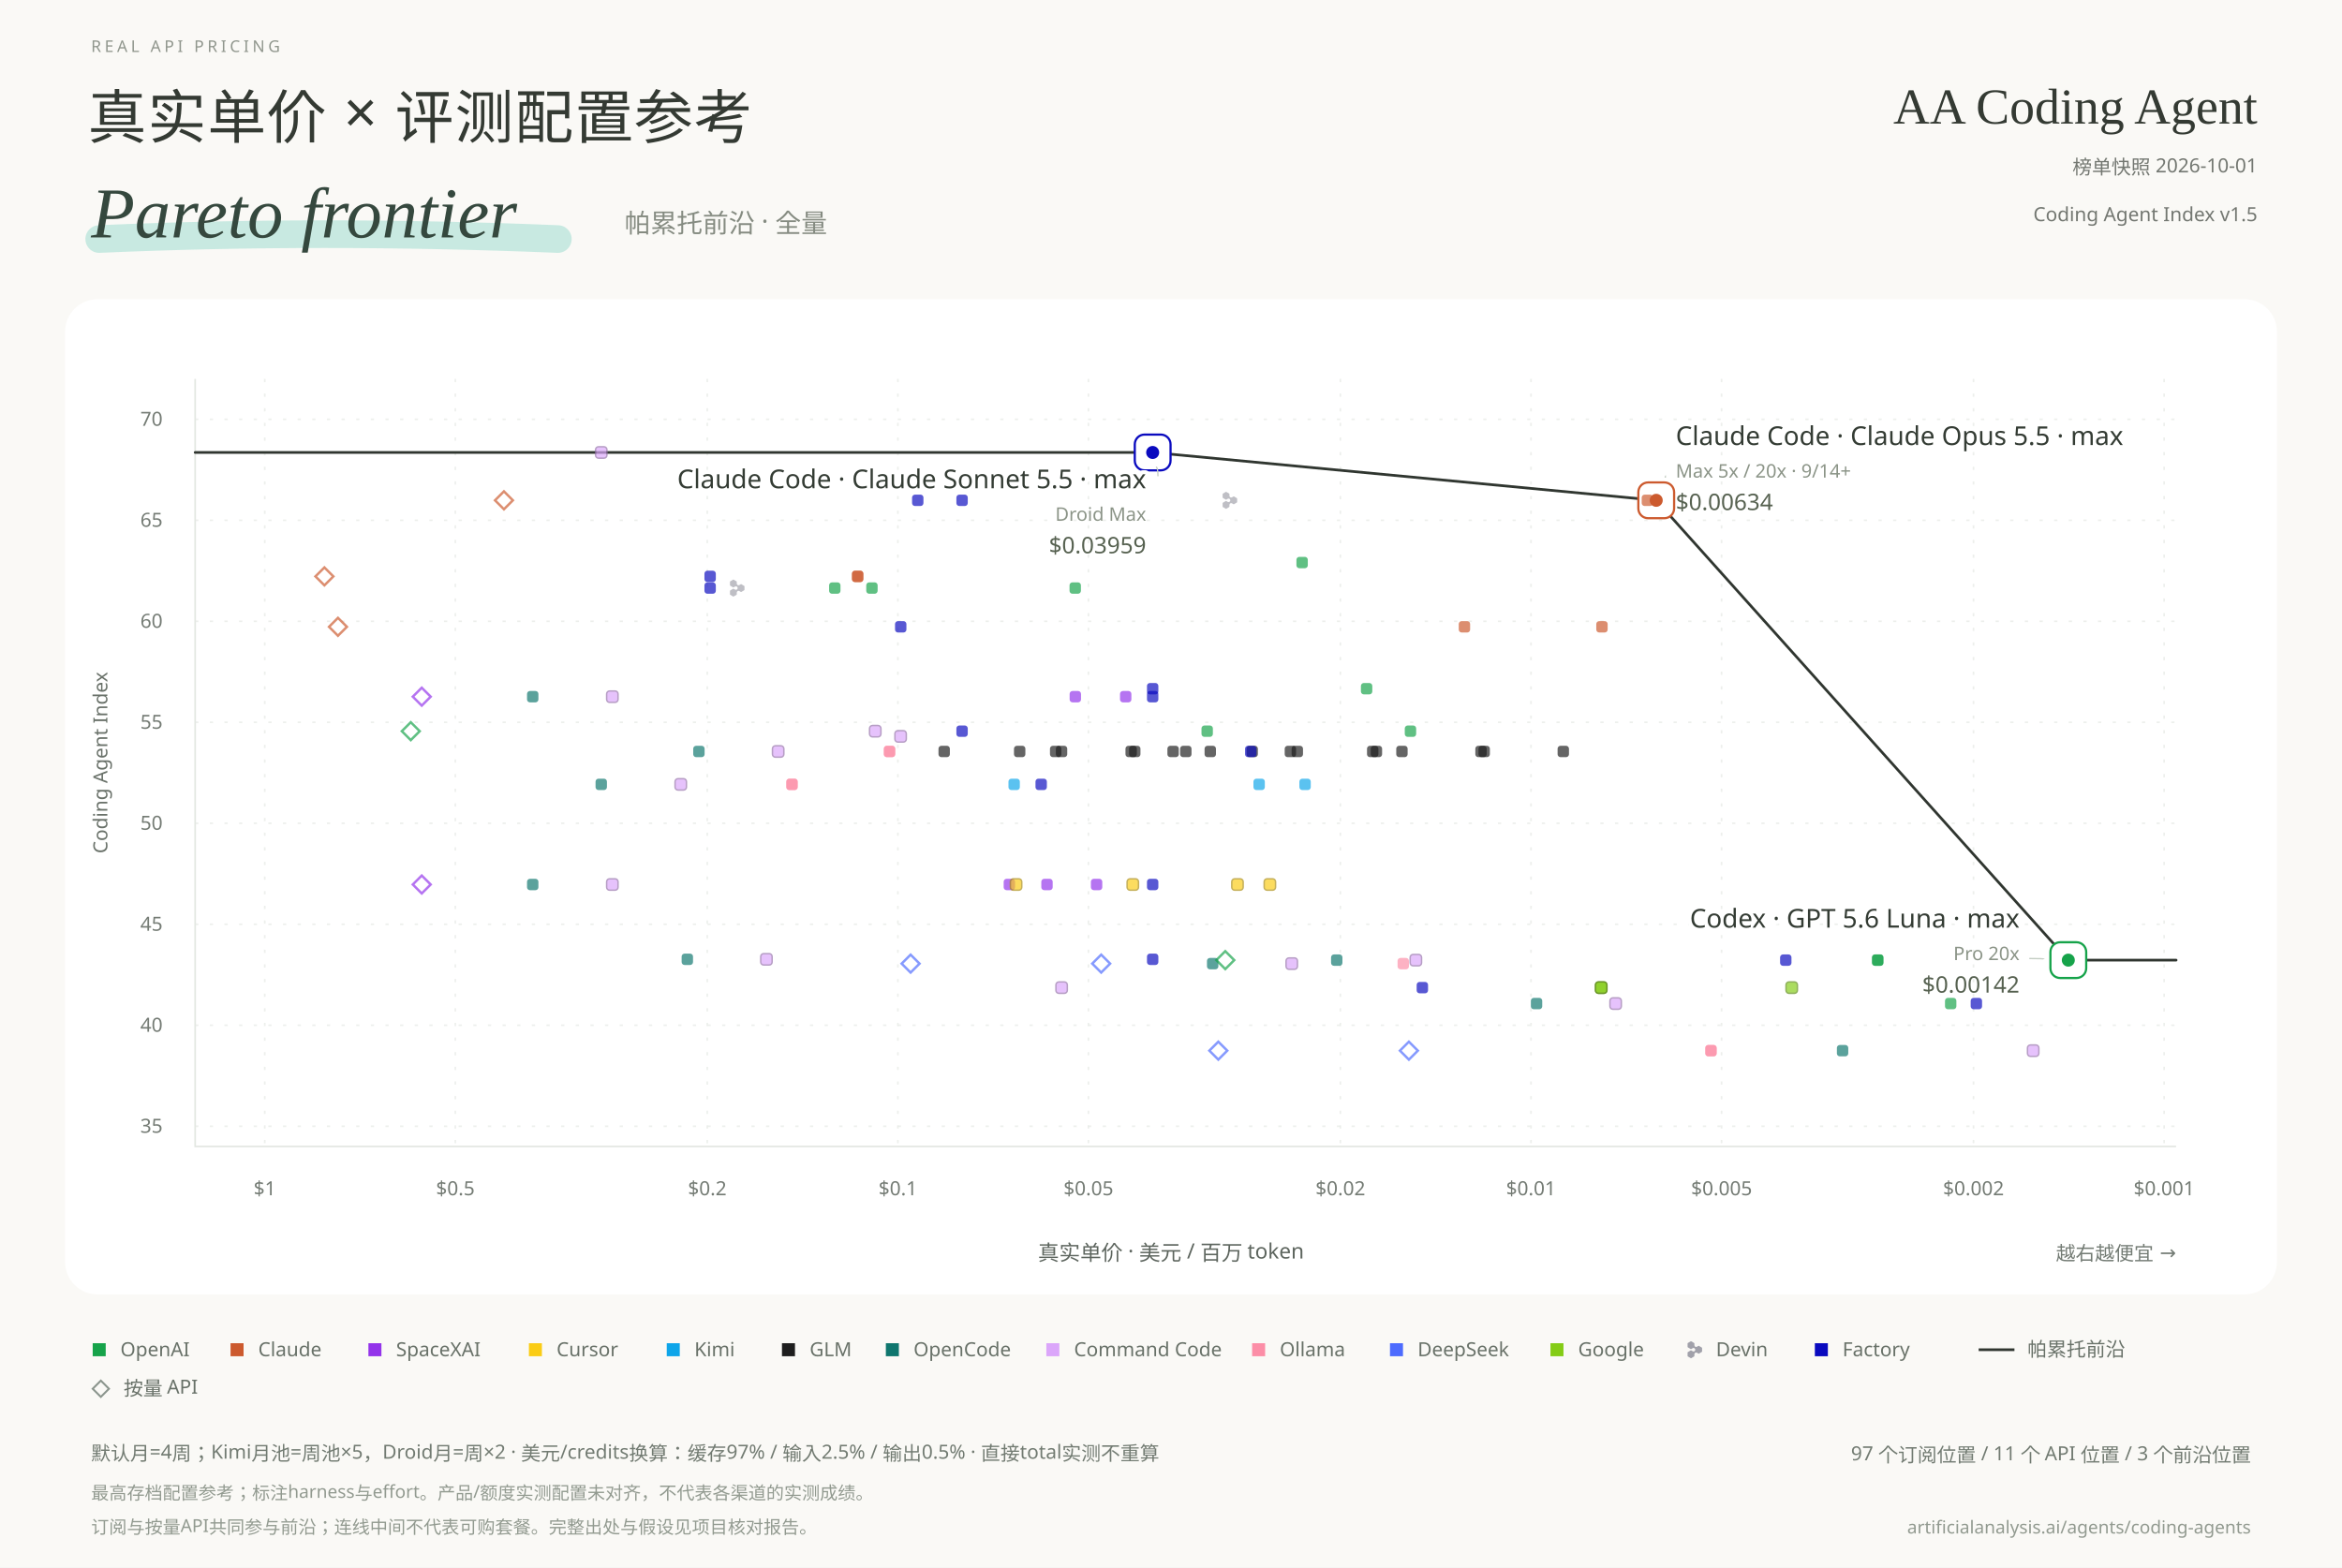
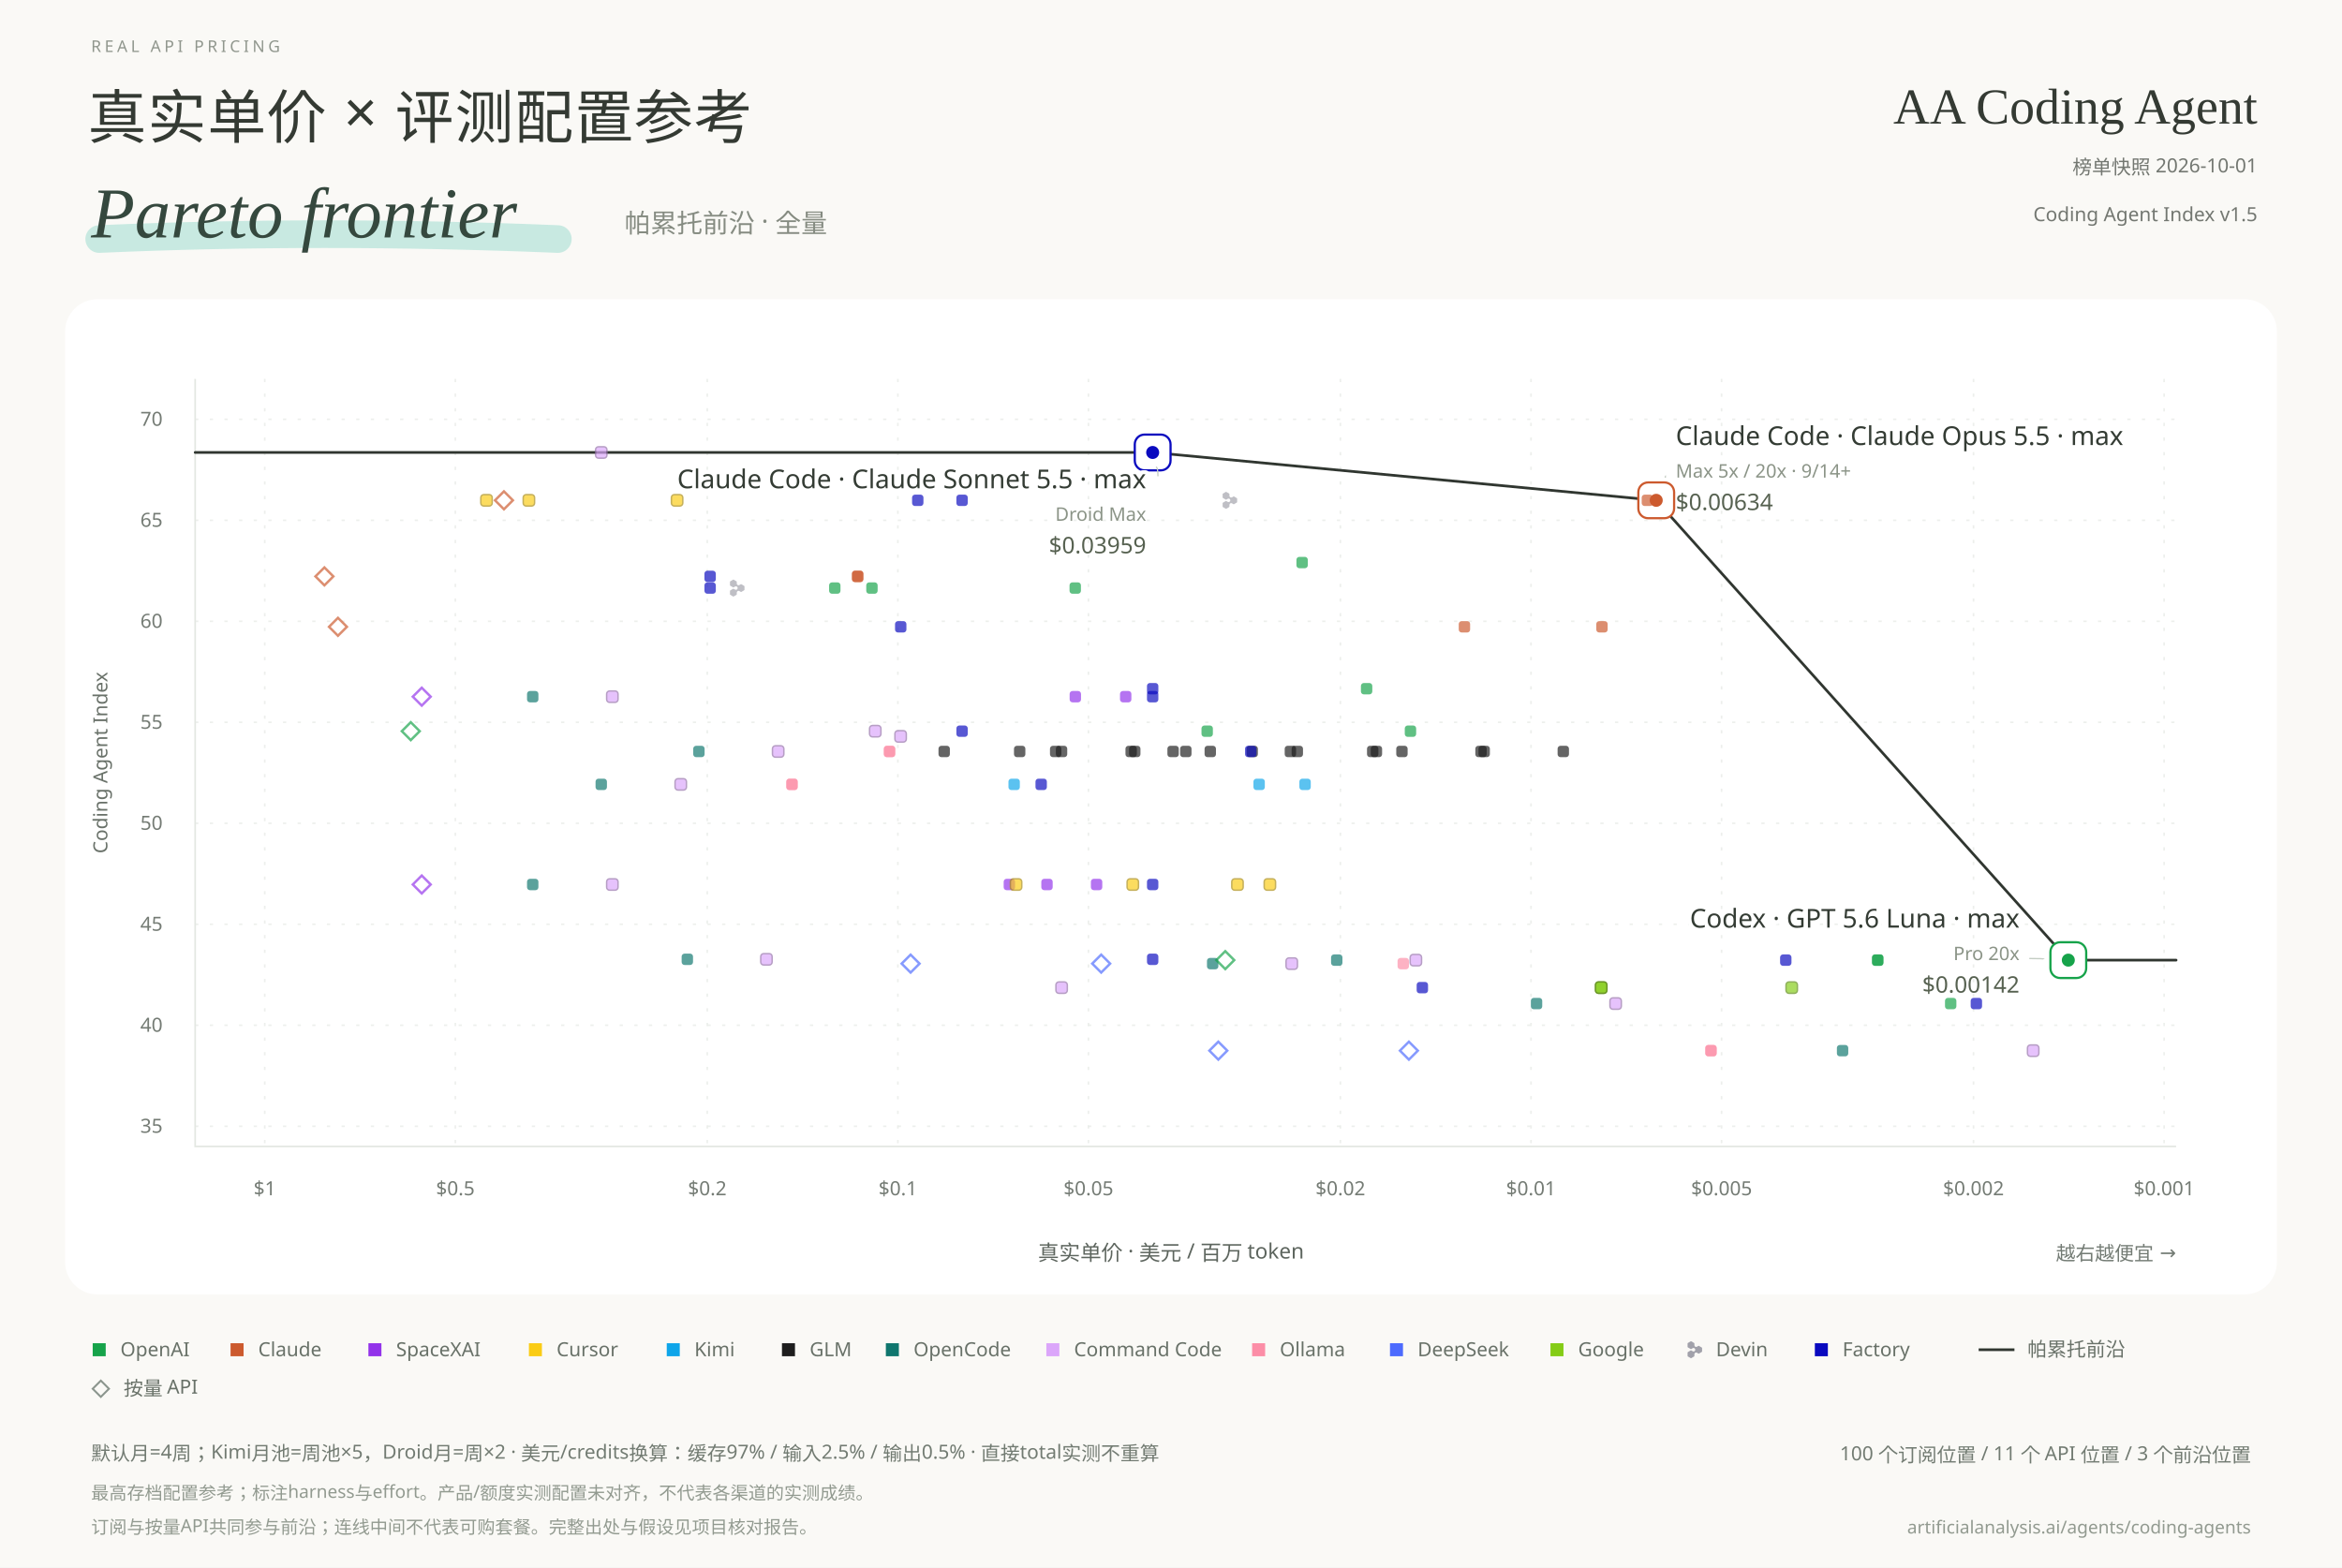
<svg xmlns="http://www.w3.org/2000/svg" width="1440" height="964" viewBox="0 0 1440 964" role="img" aria-labelledby="title desc">
  <style>text{font-family:"Microsoft YaHei","Segoe UI",sans-serif} .serif{font-family:"Times New Roman",serif} .number{font-family:"Segoe UI",sans-serif;font-variant-numeric:tabular-nums} .label-name{paint-order:stroke;stroke:#fff;stroke-width:5px;stroke-linejoin:round} .point:hover{opacity:1}</style>
  <rect width="1440" height="964" fill="#FAF9F6" />
  <text x="56.000" y="32.000" font-size="10" fill="#90968D" text-anchor="start" font-weight="400" letter-spacing="2.1">REAL API PRICING</text>
  <text x="54.000" y="85.000" font-size="36" fill="#343A33" text-anchor="start" font-weight="300" letter-spacing=".8">真实单价 × 评测配置参考</text>
  <path d="M61 147 Q197 141 343 147" stroke="#9FDDD0" stroke-width="17" stroke-linecap="round" opacity=".55" fill="none" />
  <text x="56.000" y="146.000" font-size="44" fill="#35483E" text-anchor="start" font-weight="400" class="serif" font-style="italic">Pareto frontier</text>
  <text x="384.000" y="143.000" font-size="16" fill="#858B81" text-anchor="start" font-weight="300">帕累托前沿 · 全量</text>
  <text x="1388.000" y="76.000" font-size="31" fill="#343A33" text-anchor="end" font-weight="400" class="serif">AA Coding Agent</text>
  <text x="1388.000" y="107.000" font-size="12" fill="#737771" text-anchor="end" font-weight="400">榜单快照  2026-10-01</text>
  <text x="1388.000" y="136.000" font-size="12" fill="#737771" text-anchor="end" font-weight="400">Coding Agent Index v1.5</text>
  <rect x="40" y="184" width="1360" height="612" rx="20" fill="#FFFFFF" />
  <path d="M1330.622 233V705" stroke="#E8EBE7" stroke-dasharray="2 7" opacity=".8" />
  <text x="1330.622" y="735.000" font-size="12" fill="#747B74" text-anchor="middle" font-weight="400" class="number">$0.001</text>
  <path d="M1213.438 233V705" stroke="#E8EBE7" stroke-dasharray="2 7" opacity=".8" />
  <text x="1213.438" y="735.000" font-size="12" fill="#747B74" text-anchor="middle" font-weight="400" class="number">$0.002</text>
  <path d="M1058.528 233V705" stroke="#E8EBE7" stroke-dasharray="2 7" opacity=".8" />
  <text x="1058.528" y="735.000" font-size="12" fill="#747B74" text-anchor="middle" font-weight="400" class="number">$0.005</text>
  <path d="M941.344 233V705" stroke="#E8EBE7" stroke-dasharray="2 7" opacity=".8" />
  <text x="941.344" y="735.000" font-size="12" fill="#747B74" text-anchor="middle" font-weight="400" class="number">$0.01</text>
  <path d="M824.160 233V705" stroke="#E8EBE7" stroke-dasharray="2 7" opacity=".8" />
  <text x="824.160" y="735.000" font-size="12" fill="#747B74" text-anchor="middle" font-weight="400" class="number">$0.02</text>
  <path d="M669.250 233V705" stroke="#E8EBE7" stroke-dasharray="2 7" opacity=".8" />
  <text x="669.250" y="735.000" font-size="12" fill="#747B74" text-anchor="middle" font-weight="400" class="number">$0.05</text>
  <path d="M552.066 233V705" stroke="#E8EBE7" stroke-dasharray="2 7" opacity=".8" />
  <text x="552.066" y="735.000" font-size="12" fill="#747B74" text-anchor="middle" font-weight="400" class="number">$0.1</text>
  <path d="M434.882 233V705" stroke="#E8EBE7" stroke-dasharray="2 7" opacity=".8" />
  <text x="434.882" y="735.000" font-size="12" fill="#747B74" text-anchor="middle" font-weight="400" class="number">$0.2</text>
  <path d="M279.972 233V705" stroke="#E8EBE7" stroke-dasharray="2 7" opacity=".8" />
  <text x="279.972" y="735.000" font-size="12" fill="#747B74" text-anchor="middle" font-weight="400" class="number">$0.5</text>
  <path d="M162.788 233V705" stroke="#E8EBE7" stroke-dasharray="2 7" opacity=".8" />
  <text x="162.788" y="735.000" font-size="12" fill="#747B74" text-anchor="middle" font-weight="400" class="number">$1</text>
  <path d="M120 692.579H1338" stroke="#E8EBE7" stroke-dasharray="2 7" opacity=".8" />
  <text x="100.000" y="696.579" font-size="12" fill="#747B74" text-anchor="end" font-weight="400" class="number">35</text>
  <path d="M120 630.474H1338" stroke="#E8EBE7" stroke-dasharray="2 7" opacity=".8" />
  <text x="100.000" y="634.474" font-size="12" fill="#747B74" text-anchor="end" font-weight="400" class="number">40</text>
  <path d="M120 568.368H1338" stroke="#E8EBE7" stroke-dasharray="2 7" opacity=".8" />
  <text x="100.000" y="572.368" font-size="12" fill="#747B74" text-anchor="end" font-weight="400" class="number">45</text>
  <path d="M120 506.263H1338" stroke="#E8EBE7" stroke-dasharray="2 7" opacity=".8" />
  <text x="100.000" y="510.263" font-size="12" fill="#747B74" text-anchor="end" font-weight="400" class="number">50</text>
  <path d="M120 444.158H1338" stroke="#E8EBE7" stroke-dasharray="2 7" opacity=".8" />
  <text x="100.000" y="448.158" font-size="12" fill="#747B74" text-anchor="end" font-weight="400" class="number">55</text>
  <path d="M120 382.053H1338" stroke="#E8EBE7" stroke-dasharray="2 7" opacity=".8" />
  <text x="100.000" y="386.053" font-size="12" fill="#747B74" text-anchor="end" font-weight="400" class="number">60</text>
  <path d="M120 319.947H1338" stroke="#E8EBE7" stroke-dasharray="2 7" opacity=".8" />
  <text x="100.000" y="323.947" font-size="12" fill="#747B74" text-anchor="end" font-weight="400" class="number">65</text>
  <path d="M120 257.842H1338" stroke="#E8EBE7" stroke-dasharray="2 7" opacity=".8" />
  <text x="100.000" y="261.842" font-size="12" fill="#747B74" text-anchor="end" font-weight="400" class="number">70</text>
  <path d="M120 233V705H1338" fill="none" stroke="#E3E7E2" />
  <text x="66.000" y="469.000" font-size="12" fill="#697169" text-anchor="middle" font-weight="400" transform="rotate(-90 66 469.0)">Coding Agent Index</text>
  <text x="720.000" y="775.000" font-size="13" fill="#5D655E" text-anchor="middle" font-weight="400">真实单价 · 美元 / 百万 token</text>
  <text x="1338.000" y="775.000" font-size="12" fill="#737B74" text-anchor="end" font-weight="400">越右越便宜 →</text>
  <path id="frontier" d="M120.000,278.240 L708.724,278.240 L1018.345,307.668 L1271.721,590.420 L1338.000,590.420" fill="none" stroke="#303630" stroke-width="1.65" stroke-linecap="round" stroke-linejoin="round" />
  <g class="point" data-billing="subscription" data-frontier="false" data-price="0.032467532" data-score="54.5591" data-x="742.248" data-y="449.634" transform="translate(742.248 449.634)">
    <rect x="-3.5" y="-3.5" width="7" height="7" rx="1.8" fill="#16A34A" opacity=".68" />
  </g>
  <g class="point" data-billing="subscription" data-frontier="false" data-price="0.015501473" data-score="54.5591" data-x="867.236" data-y="449.634" transform="translate(867.236 449.634)">
    <rect x="-3.5" y="-3.5" width="7" height="7" rx="1.8" fill="#16A34A" opacity=".68" />
  </g>
  <g class="point" data-billing="subscription" data-frontier="false" data-price="0.0028336639" data-score="43.2247" data-x="1154.533" data-y="590.420" transform="translate(1154.533 590.420)">
    <rect x="-3.5" y="-3.5" width="7" height="7" rx="1.8" fill="#16A34A" opacity=".68" />
  </g>
  <g class="point" data-billing="subscription" data-frontier="false" data-price="0.0028335836" data-score="43.2247" data-x="1154.538" data-y="590.420" transform="translate(1154.538 590.420)">
    <rect x="-3.5" y="-3.5" width="7" height="7" rx="1.8" fill="#16A34A" opacity=".68" />
  </g>
  <g class="point" data-billing="subscription" data-frontier="true" data-price="0.0014168019" data-score="43.2247" data-x="1271.721" data-y="590.420" transform="translate(1271.721 590.420)">
    <rect x="-11" y="-11" width="22" height="22" rx="6" fill="#FFF" stroke="#16A34A" stroke-width="1.35" />
    <circle r="4" fill="#16A34A" />
  </g>
  <g class="point" data-billing="subscription" data-frontier="false" data-price="0.12578616" data-score="61.645" data-x="513.281" data-y="361.620" transform="translate(513.281 361.620)">
    <rect x="-3.5" y="-3.5" width="7" height="7" rx="1.8" fill="#16A34A" opacity=".68" />
  </g>
  <g class="point" data-billing="subscription" data-frontier="false" data-price="0.018181818" data-score="56.6626" data-x="840.273" data-y="423.507" transform="translate(840.273 423.507)">
    <rect x="-3.5" y="-3.5" width="7" height="7" rx="1.8" fill="#16A34A" opacity=".68" />
  </g>
  <g class="point" data-billing="subscription" data-frontier="false" data-price="0.0021732044" data-score="41.0744" data-x="1199.396" data-y="617.129" transform="translate(1199.396 617.129)">
    <rect x="-3.5" y="-3.5" width="7" height="7" rx="1.8" fill="#16A34A" opacity=".68" />
  </g>
  <g class="point" data-billing="subscription" data-frontier="false" data-price="0.022988506" data-score="62.9078" data-x="800.616" data-y="345.935" transform="translate(800.616 345.935)">
    <rect x="-3.5" y="-3.5" width="7" height="7" rx="1.8" fill="#16A34A" opacity=".68" />
  </g>
  <g class="point" data-billing="subscription" data-frontier="false" data-price="0.052465897" data-score="61.645" data-x="661.112" data-y="361.620" transform="translate(661.112 361.620)">
    <rect x="-3.5" y="-3.5" width="7" height="7" rx="1.8" fill="#16A34A" opacity=".68" />
  </g>
  <g class="point" data-billing="subscription" data-frontier="false" data-price="0.1793722" data-score="61.645" data-x="453.285" data-y="361.620" transform="translate(453.285 361.620)">
    <path transform="translate(-4.46 -5.23) scale(0.091)" d="M0 38.652V14.835C7.06768e-06 13.788 0.546 12.821 1.431 12.298L21.581 0.393C22.467 -0.131 23.558 -0.131 24.444 0.393L44.594 12.298C45.48 12.821 46.025 13.788 46.025 14.835V26.998C46.114 31.04 48.201 34.938 51.872 37.108C55.544 39.277 59.886 39.178 63.351 37.235L73.644 31.153C74.53 30.63 75.621 30.63 76.507 31.153L96.657 43.058C97.543 43.582 98.088 44.549 98.088 45.596V69.406C98.088 70.453 97.543 71.42 96.657 71.943L76.507 83.849C75.621 84.372 74.53 84.372 73.644 83.849L63.434 77.816C59.956 75.828 55.574 75.71 51.873 77.896C48.202 80.065 46.115 83.963 46.026 88.005V100.165C46.026 101.212 45.48 102.179 44.595 102.702L24.445 114.607C23.559 115.131 22.468 115.131 21.582 114.607L1.432 102.702C0.547 102.179 0.001 101.212 0.001 100.165V76.355C0.001 75.308 0.547 74.341 1.432 73.817L21.582 61.912C22.468 61.389 23.559 61.389 24.445 61.912L34.762 68.008C38.222 69.937 42.553 70.031 46.215 67.867C49.916 65.68 52.006 61.737 52.063 57.66C51.975 53.619 49.887 49.303 46.216 47.133C42.545 44.964 38.202 45.063 34.737 47.006L24.397 53.15C23.507 53.679 22.409 53.678 21.52 53.149L1.423 41.184C0.542 40.66 -7.06754e-06 39.695 0 38.652Z" fill="#A1A1AA" opacity="0.68" />
  </g>
  <g class="point" data-billing="subscription" data-frontier="false" data-price="0.029895366" data-score="65.9886" data-x="756.202" data-y="307.668" transform="translate(756.202 307.668)">
    <path transform="translate(-4.46 -5.23) scale(0.091)" d="M0 38.652V14.835C7.06768e-06 13.788 0.546 12.821 1.431 12.298L21.581 0.393C22.467 -0.131 23.558 -0.131 24.444 0.393L44.594 12.298C45.48 12.821 46.025 13.788 46.025 14.835V26.998C46.114 31.04 48.201 34.938 51.872 37.108C55.544 39.277 59.886 39.178 63.351 37.235L73.644 31.153C74.53 30.63 75.621 30.63 76.507 31.153L96.657 43.058C97.543 43.582 98.088 44.549 98.088 45.596V69.406C98.088 70.453 97.543 71.42 96.657 71.943L76.507 83.849C75.621 84.372 74.53 84.372 73.644 83.849L63.434 77.816C59.956 75.828 55.574 75.71 51.873 77.896C48.202 80.065 46.115 83.963 46.026 88.005V100.165C46.026 101.212 45.48 102.179 44.595 102.702L24.445 114.607C23.559 115.131 22.468 115.131 21.582 114.607L1.432 102.702C0.547 102.179 0.001 101.212 0.001 100.165V76.355C0.001 75.308 0.547 74.341 1.432 73.817L21.582 61.912C22.468 61.389 23.559 61.389 24.445 61.912L34.762 68.008C38.222 69.937 42.553 70.031 46.215 67.867C49.916 65.68 52.006 61.737 52.063 57.66C51.975 53.619 49.887 49.303 46.216 47.133C42.545 44.964 38.202 45.063 34.737 47.006L24.397 53.15C23.507 53.679 22.409 53.678 21.52 53.149L1.423 41.184C0.542 40.66 -7.06754e-06 39.695 0 38.652Z" fill="#A1A1AA" opacity="0.68" />
  </g>
  <g class="point" data-billing="subscription" data-frontier="false" data-price="0.079176564" data-score="65.9886" data-x="591.540" data-y="307.668" transform="translate(591.540 307.668)">
    <rect x="-3.5" y="-3.5" width="7" height="7" rx="1.8" fill="#0A0ABF" opacity=".68" />
  </g>
  <g class="point" data-billing="subscription" data-frontier="false" data-price="0.093023256" data-score="65.9886" data-x="564.293" data-y="307.668" transform="translate(564.293 307.668)">
    <rect x="-3.5" y="-3.5" width="7" height="7" rx="1.8" fill="#0A0ABF" opacity=".68" />
  </g>
  <g class="point" data-billing="subscription" data-frontier="false" data-price="0.0077450601" data-score="41.8632" data-x="984.544" data-y="607.331" transform="translate(984.544 607.331)">
    <rect x="-3.5" y="-3.5" width="7" height="7" rx="1.8" fill="#84CC16" opacity=".68" stroke="#5A8B0F" stroke-width=".9" />
  </g>
  <g class="point" data-billing="subscription" data-frontier="false" data-price="0.0077481596" data-score="41.8632" data-x="984.477" data-y="607.331" transform="translate(984.477 607.331)">
    <rect x="-3.5" y="-3.5" width="7" height="7" rx="1.8" fill="#84CC16" opacity=".68" stroke="#5A8B0F" stroke-width=".9" />
  </g>
  <g class="point" data-billing="subscription" data-frontier="false" data-price="0.0038742735" data-score="41.8632" data-x="1101.653" data-y="607.331" transform="translate(1101.653 607.331)">
    <rect x="-3.5" y="-3.5" width="7" height="7" rx="1.8" fill="#84CC16" opacity=".68" stroke="#5A8B0F" stroke-width=".9" />
  </g>
  <g class="point" data-billing="subscription" data-frontier="false" data-price="0.0077249903" data-score="59.7264" data-x="984.983" data-y="385.451" transform="translate(984.983 385.451)">
    <rect x="-3.5" y="-3.5" width="7" height="7" rx="1.8" fill="#CC5A2E" opacity=".68" />
  </g>
  <g class="point" data-billing="subscription" data-frontier="false" data-price="0.012738854" data-score="59.7264" data-x="900.419" data-y="385.451" transform="translate(900.419 385.451)">
    <rect x="-3.5" y="-3.5" width="7" height="7" rx="1.8" fill="#CC5A2E" opacity=".68" />
  </g>
  <g class="point" data-billing="subscription" data-frontier="false" data-price="0.11574074" data-score="62.2225" data-x="527.352" data-y="354.447" transform="translate(527.352 354.447)">
    <rect x="-3.5" y="-3.5" width="7" height="7" rx="1.8" fill="#CC5A2E" opacity=".68" />
  </g>
  <g class="point" data-billing="subscription" data-frontier="true" data-price="0.0063415562" data-score="65.9886" data-x="1018.345" data-y="307.668" transform="translate(1018.345 307.668)">
    <rect x="-11" y="-11" width="22" height="22" rx="6" fill="#FFF" stroke="#CC5A2E" stroke-width="1.35" />
    <circle r="4" fill="#CC5A2E" />
  </g>
  <g class="point" data-billing="subscription" data-frontier="false" data-price="0.0065487885" data-score="65.9886" data-x="1012.909" data-y="307.668" transform="translate(1012.909 307.668)">
    <rect x="-3.5" y="-3.5" width="7" height="7" rx="1.8" fill="#CC5A2E" opacity=".68" />
  </g>
  <g class="point" data-billing="subscription" data-frontier="false" data-price="0.058139535" data-score="46.969" data-x="643.752" data-y="543.911" transform="translate(643.752 543.911)">
    <rect x="-3.5" y="-3.5" width="7" height="7" rx="1.8" fill="#9333EA" opacity=".68" />
  </g>
  <g class="point" data-billing="subscription" data-frontier="false" data-price="0.048543689" data-score="46.969" data-x="674.248" data-y="543.911" transform="translate(674.248 543.911)">
    <rect x="-3.5" y="-3.5" width="7" height="7" rx="1.8" fill="#9333EA" opacity=".68" />
  </g>
  <g class="point" data-billing="subscription" data-frontier="false" data-price="0.066666667" data-score="46.969" data-x="620.614" data-y="543.911" transform="translate(620.614 543.911)">
    <rect x="-3.5" y="-3.5" width="7" height="7" rx="1.8" fill="#9333EA" opacity=".68" />
  </g>
  <g class="point" data-billing="subscription" data-frontier="false" data-price="0.052447552" data-score="56.2676" data-x="661.171" data-y="428.413" transform="translate(661.171 428.413)">
    <rect x="-3.5" y="-3.5" width="7" height="7" rx="1.8" fill="#9333EA" opacity=".68" />
  </g>
  <g class="point" data-billing="subscription" data-frontier="false" data-price="0.043668122" data-score="56.2676" data-x="692.142" data-y="428.413" transform="translate(692.142 428.413)">
    <rect x="-3.5" y="-3.5" width="7" height="7" rx="1.8" fill="#9333EA" opacity=".68" />
  </g>
  <g class="point" data-billing="subscription" data-frontier="false" data-price="0.025849813" data-score="46.969" data-x="780.783" data-y="543.911" transform="translate(780.783 543.911)">
    <rect x="-3.5" y="-3.5" width="7" height="7" rx="1.8" fill="#FACC15" opacity=".68" stroke="#AA8B0E" stroke-width=".9" />
  </g>
  <g class="point" data-billing="subscription" data-frontier="false" data-price="0.065061809" data-score="46.969" data-x="624.734" data-y="543.911" transform="translate(624.734 543.911)">
    <rect x="-3.5" y="-3.5" width="7" height="7" rx="1.8" fill="#FACC15" opacity=".68" stroke="#AA8B0E" stroke-width=".9" />
  </g>
  <g class="point" data-billing="subscription" data-frontier="false" data-price="0.042553191" data-score="46.969" data-x="696.515" data-y="543.911" transform="translate(696.515 543.911)">
    <rect x="-3.5" y="-3.5" width="7" height="7" rx="1.8" fill="#FACC15" opacity=".68" stroke="#AA8B0E" stroke-width=".9" />
  </g>
  <g class="point" data-billing="subscription" data-frontier="false" data-price="0.029081039" data-score="46.969" data-x="760.871" data-y="543.911" transform="translate(760.871 543.911)">
    <rect x="-3.5" y="-3.5" width="7" height="7" rx="1.8" fill="#FACC15" opacity=".68" stroke="#AA8B0E" stroke-width=".9" />
  </g>
+   <g class="point" data-billing="subscription" data-frontier="false" data-price="0.22321429" data-score="65.9886" data-x="416.316" data-y="307.668" transform="translate(416.316 307.668)">
+     <rect x="-3.5" y="-3.5" width="7" height="7" rx="1.8" fill="#FACC15" opacity=".68" stroke="#AA8B0E" stroke-width=".9" />
+   </g>
+   <g class="point" data-billing="subscription" data-frontier="false" data-price="0.44642857" data-score="65.9886" data-x="299.132" data-y="307.668" transform="translate(299.132 307.668)">
+     <rect x="-3.5" y="-3.5" width="7" height="7" rx="1.8" fill="#FACC15" opacity=".68" stroke="#AA8B0E" stroke-width=".9" />
+   </g>
+   <g class="point" data-billing="subscription" data-frontier="false" data-price="0.38265306" data-score="65.9886" data-x="325.193" data-y="307.668" transform="translate(325.193 307.668)">
+     <rect x="-3.5" y="-3.5" width="7" height="7" rx="1.8" fill="#FACC15" opacity=".68" stroke="#AA8B0E" stroke-width=".9" />
+   </g>
  <g class="point" data-billing="subscription" data-frontier="false" data-price="0.026878015" data-score="51.9259" data-x="774.189" data-y="482.341" transform="translate(774.189 482.341)">
    <rect x="-3.5" y="-3.5" width="7" height="7" rx="1.8" fill="#0EA5E9" opacity=".68" />
  </g>
  <g class="point" data-billing="subscription" data-frontier="false" data-price="0.065517241" data-score="51.9259" data-x="623.555" data-y="482.341" transform="translate(623.555 482.341)">
    <rect x="-3.5" y="-3.5" width="7" height="7" rx="1.8" fill="#0EA5E9" opacity=".68" />
  </g>
  <g class="point" data-billing="subscription" data-frontier="false" data-price="0.022742936" data-score="51.9259" data-x="802.432" data-y="482.341" transform="translate(802.432 482.341)">
    <rect x="-3.5" y="-3.5" width="7" height="7" rx="1.8" fill="#0EA5E9" opacity=".68" />
  </g>
  <g class="point" data-billing="subscription" data-frontier="false" data-price="0.084502269" data-score="53.5548" data-x="580.534" data-y="462.109" transform="translate(580.534 462.109)">
    <rect x="-3.5" y="-3.5" width="7" height="7" rx="1.8" fill="#1E1E1E" opacity=".68" />
  </g>
  <g class="point" data-billing="subscription" data-frontier="false" data-price="0.056334846" data-score="53.5548" data-x="649.083" data-y="462.109" transform="translate(649.083 462.109)">
    <rect x="-3.5" y="-3.5" width="7" height="7" rx="1.8" fill="#1E1E1E" opacity=".68" />
  </g>
  <g class="point" data-billing="subscription" data-frontier="false" data-price="0.042251135" data-score="53.5548" data-x="697.719" data-y="462.109" transform="translate(697.719 462.109)">
    <rect x="-3.5" y="-3.5" width="7" height="7" rx="1.8" fill="#1E1E1E" opacity=".68" />
  </g>
  <g class="point" data-billing="subscription" data-frontier="false" data-price="0.035089925" data-score="53.5548" data-x="729.116" data-y="462.109" transform="translate(729.116 462.109)">
    <rect x="-3.5" y="-3.5" width="7" height="7" rx="1.8" fill="#1E1E1E" opacity=".68" />
  </g>
  <g class="point" data-billing="subscription" data-frontier="false" data-price="0.023393284" data-score="53.5548" data-x="797.665" data-y="462.109" transform="translate(797.665 462.109)">
    <rect x="-3.5" y="-3.5" width="7" height="7" rx="1.8" fill="#1E1E1E" opacity=".68" />
  </g>
  <g class="point" data-billing="subscription" data-frontier="false" data-price="0.017544963" data-score="53.5548" data-x="846.301" data-y="462.109" transform="translate(846.301 462.109)">
    <rect x="-3.5" y="-3.5" width="7" height="7" rx="1.8" fill="#1E1E1E" opacity=".68" />
  </g>
  <g class="point" data-billing="subscription" data-frontier="false" data-price="0.064212177" data-score="53.5548" data-x="626.956" data-y="462.109" transform="translate(626.956 462.109)">
    <rect x="-3.5" y="-3.5" width="7" height="7" rx="1.8" fill="#1E1E1E" opacity=".68" />
  </g>
  <g class="point" data-billing="subscription" data-frontier="false" data-price="0.042808118" data-score="53.5548" data-x="695.505" data-y="462.109" transform="translate(695.505 462.109)">
    <rect x="-3.5" y="-3.5" width="7" height="7" rx="1.8" fill="#1E1E1E" opacity=".68" />
  </g>
  <g class="point" data-billing="subscription" data-frontier="false" data-price="0.032106088" data-score="53.5548" data-x="744.141" data-y="462.109" transform="translate(744.141 462.109)">
    <rect x="-3.5" y="-3.5" width="7" height="7" rx="1.8" fill="#1E1E1E" opacity=".68" />
  </g>
  <g class="point" data-billing="subscription" data-frontier="false" data-price="0.01778367" data-score="53.5548" data-x="844.016" data-y="462.109" transform="translate(844.016 462.109)">
    <rect x="-3.5" y="-3.5" width="7" height="7" rx="1.8" fill="#1E1E1E" opacity=".68" />
  </g>
  <g class="point" data-billing="subscription" data-frontier="false" data-price="0.01185578" data-score="53.5548" data-x="912.565" data-y="462.109" transform="translate(912.565 462.109)">
    <rect x="-3.5" y="-3.5" width="7" height="7" rx="1.8" fill="#1E1E1E" opacity=".68" />
  </g>
  <g class="point" data-billing="subscription" data-frontier="false" data-price="0.0088918349" data-score="53.5548" data-x="961.201" data-y="462.109" transform="translate(961.201 462.109)">
    <rect x="-3.5" y="-3.5" width="7" height="7" rx="1.8" fill="#1E1E1E" opacity=".68" />
  </g>
  <g class="point" data-billing="subscription" data-frontier="false" data-price="0.055141311" data-score="53.5548" data-x="652.703" data-y="462.109" transform="translate(652.703 462.109)">
    <rect x="-3.5" y="-3.5" width="7" height="7" rx="1.8" fill="#1E1E1E" opacity=".68" />
  </g>
  <g class="point" data-billing="subscription" data-frontier="false" data-price="0.036752379" data-score="53.5548" data-x="721.291" data-y="462.109" transform="translate(721.291 462.109)">
    <rect x="-3.5" y="-3.5" width="7" height="7" rx="1.8" fill="#1E1E1E" opacity=".68" />
  </g>
  <g class="point" data-billing="subscription" data-frontier="false" data-price="0.027565877" data-score="53.5548" data-x="769.917" data-y="462.109" transform="translate(769.917 462.109)">
    <rect x="-3.5" y="-3.5" width="7" height="7" rx="1.8" fill="#1E1E1E" opacity=".68" />
  </g>
  <g class="point" data-billing="subscription" data-frontier="false" data-price="0.023990051" data-score="53.5548" data-x="793.406" data-y="462.109" transform="translate(793.406 462.109)">
    <rect x="-3.5" y="-3.5" width="7" height="7" rx="1.8" fill="#1E1E1E" opacity=".68" />
  </g>
  <g class="point" data-billing="subscription" data-frontier="false" data-price="0.015989671" data-score="53.5548" data-x="861.994" data-y="462.109" transform="translate(861.994 462.109)">
    <rect x="-3.5" y="-3.5" width="7" height="7" rx="1.8" fill="#1E1E1E" opacity=".68" />
  </g>
  <g class="point" data-billing="subscription" data-frontier="false" data-price="0.011992946" data-score="53.5548" data-x="910.620" data-y="462.109" transform="translate(910.620 462.109)">
    <rect x="-3.5" y="-3.5" width="7" height="7" rx="1.8" fill="#1E1E1E" opacity=".68" />
  </g>
  <g class="point" data-billing="subscription" data-frontier="false" data-price="0.37735849" data-score="46.969" data-x="327.548" data-y="543.911" transform="translate(327.548 543.911)">
    <rect x="-3.5" y="-3.5" width="7" height="7" rx="1.8" fill="#0F766E" opacity=".68" />
  </g>
  <g class="point" data-billing="subscription" data-frontier="false" data-price="0.37735849" data-score="56.2676" data-x="327.548" data-y="428.413" transform="translate(327.548 428.413)">
    <rect x="-3.5" y="-3.5" width="7" height="7" rx="1.8" fill="#0F766E" opacity=".68" />
  </g>
  <g class="point" data-billing="subscription" data-frontier="false" data-price="0.020267531" data-score="43.2247" data-x="821.913" data-y="590.420" transform="translate(821.913 590.420)">
    <rect x="-3.5" y="-3.5" width="7" height="7" rx="1.8" fill="#0F766E" opacity=".68" />
  </g>
  <g class="point" data-billing="subscription" data-frontier="false" data-price="0.0098000784" data-score="41.0744" data-x="944.758" data-y="617.129" transform="translate(944.758 617.129)">
    <rect x="-3.5" y="-3.5" width="7" height="7" rx="1.8" fill="#0F766E" opacity=".68" />
  </g>
  <g class="point" data-billing="subscription" data-frontier="false" data-price="0.20618557" data-score="53.5548" data-x="429.732" data-y="462.109" transform="translate(429.732 462.109)">
    <rect x="-3.5" y="-3.5" width="7" height="7" rx="1.8" fill="#0F766E" opacity=".68" />
  </g>
  <g class="point" data-billing="subscription" data-frontier="false" data-price="0.29411765" data-score="51.9259" data-x="369.681" data-y="482.341" transform="translate(369.681 482.341)">
    <rect x="-3.5" y="-3.5" width="7" height="7" rx="1.8" fill="#0F766E" opacity=".68" />
  </g>
  <g class="point" data-billing="subscription" data-frontier="false" data-price="0.21505376" data-score="43.2653" data-x="422.613" data-y="589.915" transform="translate(422.613 589.915)">
    <rect x="-3.5" y="-3.5" width="7" height="7" rx="1.8" fill="#0F766E" opacity=".68" />
  </g>
  <g class="point" data-billing="subscription" data-frontier="false" data-price="0.031826862" data-score="43.052" data-x="745.617" data-y="592.565" transform="translate(745.617 592.565)">
    <rect x="-3.5" y="-3.5" width="7" height="7" rx="1.8" fill="#0F766E" opacity=".68" />
  </g>
  <g class="point" data-billing="subscription" data-frontier="false" data-price="0.0032199897" data-score="38.7425" data-x="1132.926" data-y="646.093" transform="translate(1132.926 646.093)">
    <rect x="-3.5" y="-3.5" width="7" height="7" rx="1.8" fill="#0F766E" opacity=".68" />
  </g>
  <g class="point" data-billing="subscription" data-frontier="false" data-price="0.10857763" data-score="54.5591" data-x="538.153" data-y="449.634" transform="translate(538.153 449.634)">
    <rect x="-3.5" y="-3.5" width="7" height="7" rx="1.8" fill="#DBA6FA" opacity=".68" stroke="#9571AA" stroke-width=".9" />
  </g>
  <g class="point" data-billing="subscription" data-frontier="false" data-price="0.0016099948" data-score="38.7425" data-x="1250.110" data-y="646.093" transform="translate(1250.110 646.093)">
    <rect x="-3.5" y="-3.5" width="7" height="7" rx="1.8" fill="#DBA6FA" opacity=".68" stroke="#9571AA" stroke-width=".9" />
  </g>
  <g class="point" data-billing="subscription" data-frontier="false" data-price="0.055126792" data-score="41.8632" data-x="652.748" data-y="607.331" transform="translate(652.748 607.331)">
    <rect x="-3.5" y="-3.5" width="7" height="7" rx="1.8" fill="#DBA6FA" opacity=".68" stroke="#9571AA" stroke-width=".9" />
  </g>
  <g class="point" data-billing="subscription" data-frontier="false" data-price="0.023872046" data-score="43.052" data-x="794.240" data-y="592.565" transform="translate(794.240 592.565)">
    <rect x="-3.5" y="-3.5" width="7" height="7" rx="1.8" fill="#DBA6FA" opacity=".68" stroke="#9571AA" stroke-width=".9" />
  </g>
  <g class="point" data-billing="subscription" data-frontier="false" data-price="0.015199878" data-score="43.2247" data-x="870.558" data-y="590.420" transform="translate(870.558 590.420)">
    <rect x="-3.5" y="-3.5" width="7" height="7" rx="1.8" fill="#DBA6FA" opacity=".68" stroke="#9571AA" stroke-width=".9" />
  </g>
  <g class="point" data-billing="subscription" data-frontier="false" data-price="0.16129032" data-score="43.2653" data-x="471.249" data-y="589.915" transform="translate(471.249 589.915)">
    <rect x="-3.5" y="-3.5" width="7" height="7" rx="1.8" fill="#DBA6FA" opacity=".68" stroke="#9571AA" stroke-width=".9" />
  </g>
  <g class="point" data-billing="subscription" data-frontier="false" data-price="0.28248588" data-score="56.2676" data-x="376.503" data-y="428.413" transform="translate(376.503 428.413)">
    <rect x="-3.5" y="-3.5" width="7" height="7" rx="1.8" fill="#DBA6FA" opacity=".68" stroke="#9571AA" stroke-width=".9" />
  </g>
  <g class="point" data-billing="subscription" data-frontier="false" data-price="0.0073502389" data-score="41.0744" data-x="993.390" data-y="617.129" transform="translate(993.390 617.129)">
    <rect x="-3.5" y="-3.5" width="7" height="7" rx="1.8" fill="#DBA6FA" opacity=".68" stroke="#9571AA" stroke-width=".9" />
  </g>
  <g class="point" data-billing="subscription" data-frontier="false" data-price="0.15455951" data-score="53.5548" data-x="478.455" data-y="462.109" transform="translate(478.455 462.109)">
    <rect x="-3.5" y="-3.5" width="7" height="7" rx="1.8" fill="#DBA6FA" opacity=".68" stroke="#9571AA" stroke-width=".9" />
  </g>
  <g class="point" data-billing="subscription" data-frontier="false" data-price="0.099009901" data-score="54.3027" data-x="553.748" data-y="452.819" transform="translate(553.748 452.819)">
    <rect x="-3.5" y="-3.5" width="7" height="7" rx="1.8" fill="#DBA6FA" opacity=".68" stroke="#9571AA" stroke-width=".9" />
  </g>
  <g class="point" data-billing="subscription" data-frontier="false" data-price="0.22026432" data-score="51.9259" data-x="418.565" data-y="482.341" transform="translate(418.565 482.341)">
    <rect x="-3.5" y="-3.5" width="7" height="7" rx="1.8" fill="#DBA6FA" opacity=".68" stroke="#9571AA" stroke-width=".9" />
  </g>
  <g class="point" data-billing="subscription" data-frontier="false" data-price="0.28248588" data-score="46.969" data-x="376.503" data-y="543.911" transform="translate(376.503 543.911)">
    <rect x="-3.5" y="-3.5" width="7" height="7" rx="1.8" fill="#DBA6FA" opacity=".68" stroke="#9571AA" stroke-width=".9" />
  </g>
  <g class="point" data-billing="subscription" data-frontier="false" data-price="0.29411765" data-score="68.3578" data-x="369.681" data-y="278.240" transform="translate(369.681 278.240)">
    <rect x="-3.5" y="-3.5" width="7" height="7" rx="1.8" fill="#DBA6FA" opacity=".68" stroke="#9571AA" stroke-width=".9" />
  </g>
  <g class="point" data-billing="subscription" data-frontier="false" data-price="0.0051966949" data-score="38.7425" data-x="1052.005" data-y="646.093" transform="translate(1052.005 646.093)">
    <rect x="-3.5" y="-3.5" width="7" height="7" rx="1.8" fill="#FC8EA7" opacity=".68" />
  </g>
  <g class="point" data-billing="subscription" data-frontier="false" data-price="0.015913431" data-score="43.052" data-x="862.802" data-y="592.565" transform="translate(862.802 592.565)">
    <rect x="-3.5" y="-3.5" width="7" height="7" rx="1.8" fill="#FC8EA7" opacity=".68" />
  </g>
  <g class="point" data-billing="subscription" data-frontier="false" data-price="0.10309278" data-score="53.5548" data-x="546.916" data-y="462.109" transform="translate(546.916 462.109)">
    <rect x="-3.5" y="-3.5" width="7" height="7" rx="1.8" fill="#FC8EA7" opacity=".68" />
  </g>
  <g class="point" data-billing="subscription" data-frontier="false" data-price="0.14695077" data-score="51.9259" data-x="486.990" data-y="482.341" transform="translate(486.990 482.341)">
    <rect x="-3.5" y="-3.5" width="7" height="7" rx="1.8" fill="#FC8EA7" opacity=".68" />
  </g>
  <g class="point" data-billing="subscription" data-frontier="false" data-price="0.0051966679" data-score="38.7425" data-x="1052.006" data-y="646.093" transform="translate(1052.006 646.093)">
    <rect x="-3.5" y="-3.5" width="7" height="7" rx="1.8" fill="#FC8EA7" opacity=".68" />
  </g>
  <g class="point" data-billing="subscription" data-frontier="false" data-price="0.10307153" data-score="53.5548" data-x="546.951" data-y="462.109" transform="translate(546.951 462.109)">
    <rect x="-3.5" y="-3.5" width="7" height="7" rx="1.8" fill="#FC8EA7" opacity=".68" />
  </g>
  <g class="point" data-billing="subscription" data-frontier="false" data-price="0.14699397" data-score="51.9259" data-x="486.940" data-y="482.341" transform="translate(486.940 482.341)">
    <rect x="-3.5" y="-3.5" width="7" height="7" rx="1.8" fill="#FC8EA7" opacity=".68" />
  </g>
  <g class="point" data-billing="subscription" data-frontier="false" data-price="0.11575414" data-score="62.2225" data-x="527.333" data-y="354.447" transform="translate(527.333 354.447)">
    <rect x="-3.5" y="-3.5" width="7" height="7" rx="1.8" fill="#CC5A2E" opacity=".68" />
  </g>
  <g class="point" data-billing="subscription" data-frontier="false" data-price="0.10989011" data-score="61.645" data-x="536.122" data-y="361.620" transform="translate(536.122 361.620)">
    <rect x="-3.5" y="-3.5" width="7" height="7" rx="1.8" fill="#16A34A" opacity=".68" />
  </g>
  <g class="point" data-billing="subscription" data-frontier="false" data-price="0.19794141" data-score="62.2225" data-x="436.631" data-y="354.447" transform="translate(436.631 354.447)">
    <rect x="-3.5" y="-3.5" width="7" height="7" rx="1.8" fill="#0A0ABF" opacity=".68" />
  </g>
  <g class="point" data-billing="subscription" data-frontier="false" data-price="0.098970705" data-score="59.7264" data-x="553.815" data-y="385.451" transform="translate(553.815 385.451)">
    <rect x="-3.5" y="-3.5" width="7" height="7" rx="1.8" fill="#0A0ABF" opacity=".68" />
  </g>
  <g class="point" data-billing="subscription" data-frontier="true" data-price="0.039588282" data-score="68.3578" data-x="708.724" data-y="278.240" transform="translate(708.724 278.240)">
    <rect x="-11" y="-11" width="22" height="22" rx="6" fill="#FFF" stroke="#0A0ABF" stroke-width="1.35" />
    <circle r="4" fill="#0A0ABF" />
  </g>
  <g class="point" data-billing="subscription" data-frontier="false" data-price="0.19794141" data-score="61.645" data-x="436.631" data-y="361.620" transform="translate(436.631 361.620)">
    <rect x="-3.5" y="-3.5" width="7" height="7" rx="1.8" fill="#0A0ABF" opacity=".68" />
  </g>
  <g class="point" data-billing="subscription" data-frontier="false" data-price="0.039588282" data-score="56.6626" data-x="708.724" data-y="423.507" transform="translate(708.724 423.507)">
    <rect x="-3.5" y="-3.5" width="7" height="7" rx="1.8" fill="#0A0ABF" opacity=".68" />
  </g>
  <g class="point" data-billing="subscription" data-frontier="false" data-price="0.0019794141" data-score="41.0744" data-x="1215.187" data-y="617.129" transform="translate(1215.187 617.129)">
    <rect x="-3.5" y="-3.5" width="7" height="7" rx="1.8" fill="#0A0ABF" opacity=".68" />
  </g>
  <g class="point" data-billing="subscription" data-frontier="false" data-price="0.079176564" data-score="54.5591" data-x="591.540" data-y="449.634" transform="translate(591.540 449.634)">
    <rect x="-3.5" y="-3.5" width="7" height="7" rx="1.8" fill="#0A0ABF" opacity=".68" />
  </g>
  <g class="point" data-billing="subscription" data-frontier="false" data-price="0.0039588282" data-score="43.2247" data-x="1098.003" data-y="590.420" transform="translate(1098.003 590.420)">
    <rect x="-3.5" y="-3.5" width="7" height="7" rx="1.8" fill="#0A0ABF" opacity=".68" />
  </g>
  <g class="point" data-billing="subscription" data-frontier="false" data-price="0.014845606" data-score="41.8632" data-x="874.545" data-y="607.331" transform="translate(874.545 607.331)">
    <rect x="-3.5" y="-3.5" width="7" height="7" rx="1.8" fill="#0A0ABF" opacity=".68" />
  </g>
  <g class="point" data-billing="subscription" data-frontier="false" data-price="0.039588282" data-score="56.2676" data-x="708.724" data-y="428.413" transform="translate(708.724 428.413)">
    <rect x="-3.5" y="-3.5" width="7" height="7" rx="1.8" fill="#0A0ABF" opacity=".68" />
  </g>
  <g class="point" data-billing="subscription" data-frontier="false" data-price="0.039588282" data-score="46.969" data-x="708.724" data-y="543.911" transform="translate(708.724 543.911)">
    <rect x="-3.5" y="-3.5" width="7" height="7" rx="1.8" fill="#0A0ABF" opacity=".68" />
  </g>
  <g class="point" data-billing="subscription" data-frontier="false" data-price="0.027711962" data-score="53.5548" data-x="769.023" data-y="462.109" transform="translate(769.023 462.109)">
    <rect x="-3.5" y="-3.5" width="7" height="7" rx="1.8" fill="#0A0ABF" opacity=".68" />
  </g>
  <g class="point" data-billing="subscription" data-frontier="false" data-price="0.059382423" data-score="51.9259" data-x="640.176" data-y="482.341" transform="translate(640.176 482.341)">
    <rect x="-3.5" y="-3.5" width="7" height="7" rx="1.8" fill="#0A0ABF" opacity=".68" />
  </g>
  <g class="point" data-billing="subscription" data-frontier="false" data-price="0.039588282" data-score="43.2653" data-x="708.724" data-y="589.915" transform="translate(708.724 589.915)">
    <rect x="-3.5" y="-3.5" width="7" height="7" rx="1.8" fill="#0A0ABF" opacity=".68" />
  </g>
  <g class="point" data-billing="metered" data-frontier="false" data-price="0.01559" data-score="38.7425" data-x="866.273" data-y="646.093" transform="translate(866.273 646.093)">
    <path d="M0 -5.5L5.5 0 0 5.5 -5.5 0Z" fill="white" stroke="#4D6BFE" stroke-width="1.5" opacity=".68" />
  </g>
  <g class="point" data-billing="metered" data-frontier="false" data-price="0.03118" data-score="38.7425" data-x="749.089" data-y="646.093" transform="translate(749.089 646.093)">
    <path d="M0 -5.5L5.5 0 0 5.5 -5.5 0Z" fill="white" stroke="#4D6BFE" stroke-width="1.5" opacity=".68" />
  </g>
  <g class="point" data-billing="metered" data-frontier="false" data-price="0.04774" data-score="43.052" data-x="677.070" data-y="592.565" transform="translate(677.070 592.565)">
    <path d="M0 -5.5L5.5 0 0 5.5 -5.5 0Z" fill="white" stroke="#4D6BFE" stroke-width="1.5" opacity=".68" />
  </g>
  <g class="point" data-billing="metered" data-frontier="false" data-price="0.09548" data-score="43.052" data-x="559.886" data-y="592.565" transform="translate(559.886 592.565)">
    <path d="M0 -5.5L5.5 0 0 5.5 -5.5 0Z" fill="white" stroke="#4D6BFE" stroke-width="1.5" opacity=".68" />
  </g>
  <g class="point" data-billing="metered" data-frontier="false" data-price="0.588" data-score="54.5591" data-x="252.564" data-y="449.634" transform="translate(252.564 449.634)">
    <path d="M0 -5.5L5.5 0 0 5.5 -5.5 0Z" fill="white" stroke="#16A34A" stroke-width="1.5" opacity=".68" />
  </g>
  <g class="point" data-billing="metered" data-frontier="false" data-price="0.565" data-score="46.969" data-x="259.310" data-y="543.911" transform="translate(259.310 543.911)">
    <path d="M0 -5.5L5.5 0 0 5.5 -5.5 0Z" fill="white" stroke="#9333EA" stroke-width="1.5" opacity=".68" />
  </g>
  <g class="point" data-billing="metered" data-frontier="false" data-price="0.565" data-score="56.2676" data-x="259.310" data-y="428.413" transform="translate(259.310 428.413)">
    <path d="M0 -5.5L5.5 0 0 5.5 -5.5 0Z" fill="white" stroke="#9333EA" stroke-width="1.5" opacity=".68" />
  </g>
  <g class="point" data-billing="metered" data-frontier="false" data-price="0.76625" data-score="59.7264" data-x="207.800" data-y="385.451" transform="translate(207.800 385.451)">
    <path d="M0 -5.5L5.5 0 0 5.5 -5.5 0Z" fill="white" stroke="#CC5A2E" stroke-width="1.5" opacity=".68" />
  </g>
  <g class="point" data-billing="metered" data-frontier="false" data-price="0.805" data-score="62.2225" data-x="199.459" data-y="354.447" transform="translate(199.459 354.447)">
    <path d="M0 -5.5L5.5 0 0 5.5 -5.5 0Z" fill="white" stroke="#CC5A2E" stroke-width="1.5" opacity=".68" />
  </g>
  <g class="point" data-billing="metered" data-frontier="false" data-price="0.419" data-score="65.9886" data-x="309.852" data-y="307.668" transform="translate(309.852 307.668)">
    <path d="M0 -5.5L5.5 0 0 5.5 -5.5 0Z" fill="white" stroke="#CC5A2E" stroke-width="1.5" opacity=".68" />
  </g>
  <g class="point" data-billing="metered" data-frontier="false" data-price="0.0304" data-score="43.2247" data-x="753.372" data-y="590.420" transform="translate(753.372 590.420)">
    <path d="M0 -5.5L5.5 0 0 5.5 -5.5 0Z" fill="white" stroke="#16A34A" stroke-width="1.5" opacity=".68" />
  </g>
  <g class="front-label" data-model="claude-sonnet-5.5">
    <path d="M711.978,292.883Q711.978,287.240 710.724,287.240" stroke="#C4CDC3" stroke-width=".8" fill="none" />
    <text x="704.724" y="300.240" font-size="16" fill="#343C34" text-anchor="end" font-weight="400" class="label-name">Claude Code · Claude Sonnet 5.5 · max</text>
    <text x="704.724" y="320.240" font-size="11.5" fill="#8B9487" text-anchor="end" font-weight="400">Droid Max</text>
    <text x="704.724" y="340.240" font-size="14" fill="#566150" text-anchor="end" font-weight="400" class="number">$0.03959</text>
  </g>
  <g class="front-label" data-model="claude-opus-5.5">
    <path d="M1023.916,293.741Q1023.916,292.668 1024.345,292.668" stroke="#C4CDC3" stroke-width=".8" fill="none" />
    <text x="1030.345" y="273.668" font-size="16" fill="#343C34" text-anchor="start" font-weight="400" class="label-name">Claude Code · Claude Opus 5.5 · max</text>
    <text x="1030.345" y="293.668" font-size="11.5" fill="#8B9487" text-anchor="start" font-weight="400">Max 5x / 20x · 9/14+</text>
    <text x="1030.345" y="313.668" font-size="14" fill="#566150" text-anchor="start" font-weight="400" class="number">$0.00634</text>
  </g>
  <g class="front-label" data-model="gpt-5.6-luna">
    <path d="M1256.734,589.795Q1256.734,589.420 1247.721,589.420" stroke="#C4CDC3" stroke-width=".8" fill="none" />
    <text x="1241.721" y="570.420" font-size="16" fill="#343C34" text-anchor="end" font-weight="400" class="label-name">Codex · GPT 5.6 Luna · max</text>
    <text x="1241.721" y="590.420" font-size="11.5" fill="#8B9487" text-anchor="end" font-weight="400">Pro 20x</text>
    <text x="1241.721" y="610.420" font-size="14" fill="#566150" text-anchor="end" font-weight="400" class="number">$0.00142</text>
  </g>
  <rect x="57" y="826" width="8" height="8" fill="#16A34A" />
  <text x="74.000" y="834.000" font-size="12" fill="#687168" text-anchor="start" font-weight="400">OpenAI</text>
  <rect x="141.76" y="826" width="8" height="8" fill="#CC5A2E" />
  <text x="158.760" y="834.000" font-size="12" fill="#687168" text-anchor="start" font-weight="400">Claude</text>
  <rect x="226.52" y="826" width="8" height="8" fill="#9333EA" />
  <text x="243.520" y="834.000" font-size="12" fill="#687168" text-anchor="start" font-weight="400">SpaceXAI</text>
  <rect x="325.2" y="826" width="8" height="8" fill="#FACC15" />
  <text x="342.200" y="834.000" font-size="12" fill="#687168" text-anchor="start" font-weight="400">Cursor</text>
  <rect x="409.96" y="826" width="8" height="8" fill="#0EA5E9" />
  <text x="426.960" y="834.000" font-size="12" fill="#687168" text-anchor="start" font-weight="400">Kimi</text>
  <rect x="480.8" y="826" width="8" height="8" fill="#1E1E1E" />
  <text x="497.800" y="834.000" font-size="12" fill="#687168" text-anchor="start" font-weight="400">GLM</text>
  <rect x="544.68" y="826" width="8" height="8" fill="#0F766E" />
  <text x="561.680" y="834.000" font-size="12" fill="#687168" text-anchor="start" font-weight="400">OpenCode</text>
  <rect x="643.36" y="826" width="8" height="8" fill="#DBA6FA" />
  <text x="660.360" y="834.000" font-size="12" fill="#687168" text-anchor="start" font-weight="400">Command Code</text>
  <rect x="769.88" y="826" width="8" height="8" fill="#FC8EA7" />
  <text x="786.880" y="834.000" font-size="12" fill="#687168" text-anchor="start" font-weight="400">Ollama</text>
  <rect x="854.64" y="826" width="8" height="8" fill="#4D6BFE" />
  <text x="871.640" y="834.000" font-size="12" fill="#687168" text-anchor="start" font-weight="400">DeepSeek</text>
  <rect x="953.32" y="826" width="8" height="8" fill="#84CC16" />
  <text x="970.320" y="834.000" font-size="12" fill="#687168" text-anchor="start" font-weight="400">Google</text>
  <path transform="translate(1037.62 824.77) scale(0.091)" d="M0 38.652V14.835C7.06768e-06 13.788 0.546 12.821 1.431 12.298L21.581 0.393C22.467 -0.131 23.558 -0.131 24.444 0.393L44.594 12.298C45.48 12.821 46.025 13.788 46.025 14.835V26.998C46.114 31.04 48.201 34.938 51.872 37.108C55.544 39.277 59.886 39.178 63.351 37.235L73.644 31.153C74.53 30.63 75.621 30.63 76.507 31.153L96.657 43.058C97.543 43.582 98.088 44.549 98.088 45.596V69.406C98.088 70.453 97.543 71.42 96.657 71.943L76.507 83.849C75.621 84.372 74.53 84.372 73.644 83.849L63.434 77.816C59.956 75.828 55.574 75.71 51.873 77.896C48.202 80.065 46.115 83.963 46.026 88.005V100.165C46.026 101.212 45.48 102.179 44.595 102.702L24.445 114.607C23.559 115.131 22.468 115.131 21.582 114.607L1.432 102.702C0.547 102.179 0.001 101.212 0.001 100.165V76.355C0.001 75.308 0.547 74.341 1.432 73.817L21.582 61.912C22.468 61.389 23.559 61.389 24.445 61.912L34.762 68.008C38.222 69.937 42.553 70.031 46.215 67.867C49.916 65.68 52.006 61.737 52.063 57.66C51.975 53.619 49.887 49.303 46.216 47.133C42.545 44.964 38.202 45.063 34.737 47.006L24.397 53.15C23.507 53.679 22.409 53.678 21.52 53.149L1.423 41.184C0.542 40.66 -7.06754e-06 39.695 0 38.652Z" fill="#A1A1AA" opacity="1.0" />
  <text x="1055.080" y="834.000" font-size="12" fill="#687168" text-anchor="start" font-weight="400">Devin</text>
  <rect x="1115.88" y="826" width="8" height="8" fill="#0A0ABF" />
  <text x="1132.880" y="834.000" font-size="12" fill="#687168" text-anchor="start" font-weight="400">Factory</text>
  <path d="M1216.6 830h22" stroke="#303630" stroke-width="1.65" />
  <text x="1246.600" y="834.000" font-size="12" fill="#687168" text-anchor="start" font-weight="400">帕累托前沿</text>
  <path d="M62 849l5 5-5 5-5-5Z" fill="none" stroke="#8B958D" stroke-width="1.2" />
  <text x="76.000" y="858.000" font-size="12" fill="#687168" text-anchor="start" font-weight="400">按量 API</text>
  <text x="56.000" y="898.000" font-size="12" fill="#727B72" text-anchor="start" font-weight="400">默认月=4周；Kimi月池=周池×5，Droid月=周×2 · 美元/credits换算：缓存97% / 输入2.5% / 输出0.5% · 直接total实测不重算</text>
-   <text x="1384.000" y="898.000" font-size="12" fill="#727B72" text-anchor="end" font-weight="400">97 个订阅位置 / 11 个 API 位置 / 3 个前沿位置</text>
+   <text x="1384.000" y="898.000" font-size="12" fill="#727B72" text-anchor="end" font-weight="400">100 个订阅位置 / 11 个 API 位置 / 3 个前沿位置</text>
  <text x="56.000" y="922.000" font-size="11" fill="#929A90" text-anchor="start" font-weight="400">最高存档配置参考；标注harness与effort。产品/额度实测配置未对齐，不代表各渠道的实测成绩。</text>
  <text x="56.000" y="943.000" font-size="11" fill="#929A90" text-anchor="start" font-weight="400">订阅与按量API共同参与前沿；连线中间不代表可购套餐。完整出处与假设见项目核对报告。</text>
  <text x="1384.000" y="943.000" font-size="11" fill="#929A90" text-anchor="end" font-weight="400">artificialanalysis.ai/agents/coding-agents</text>
</svg>
